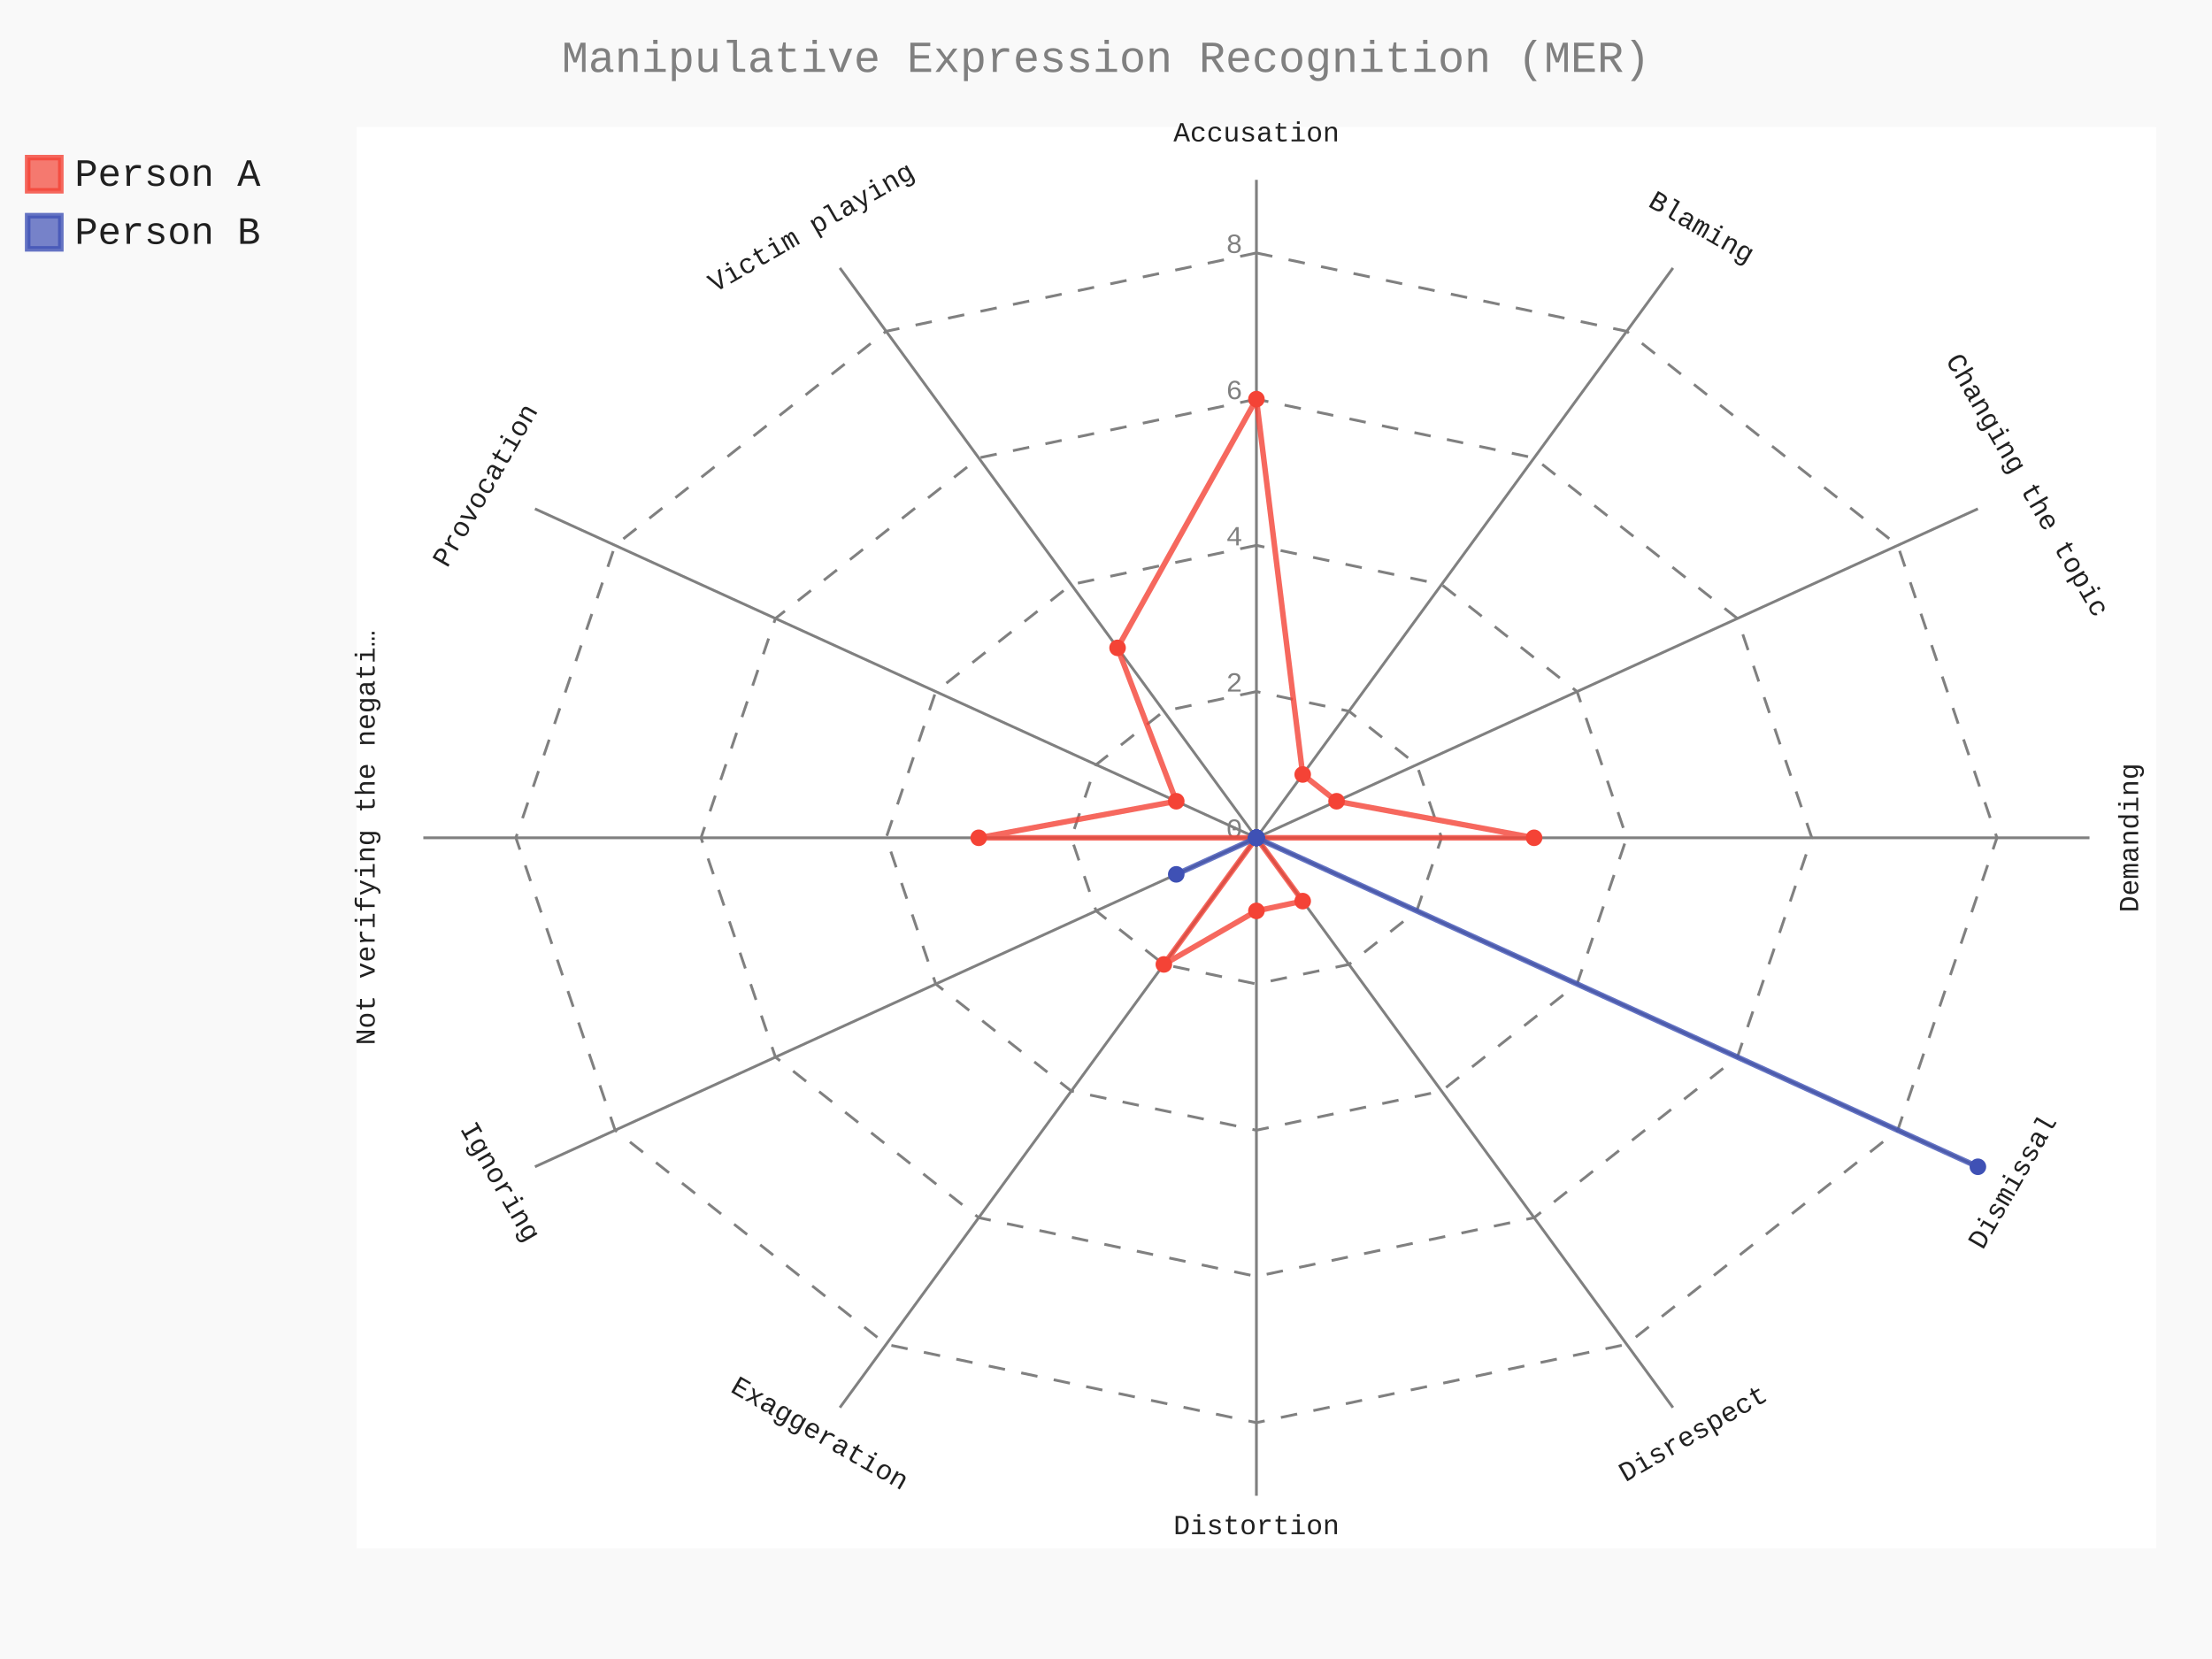
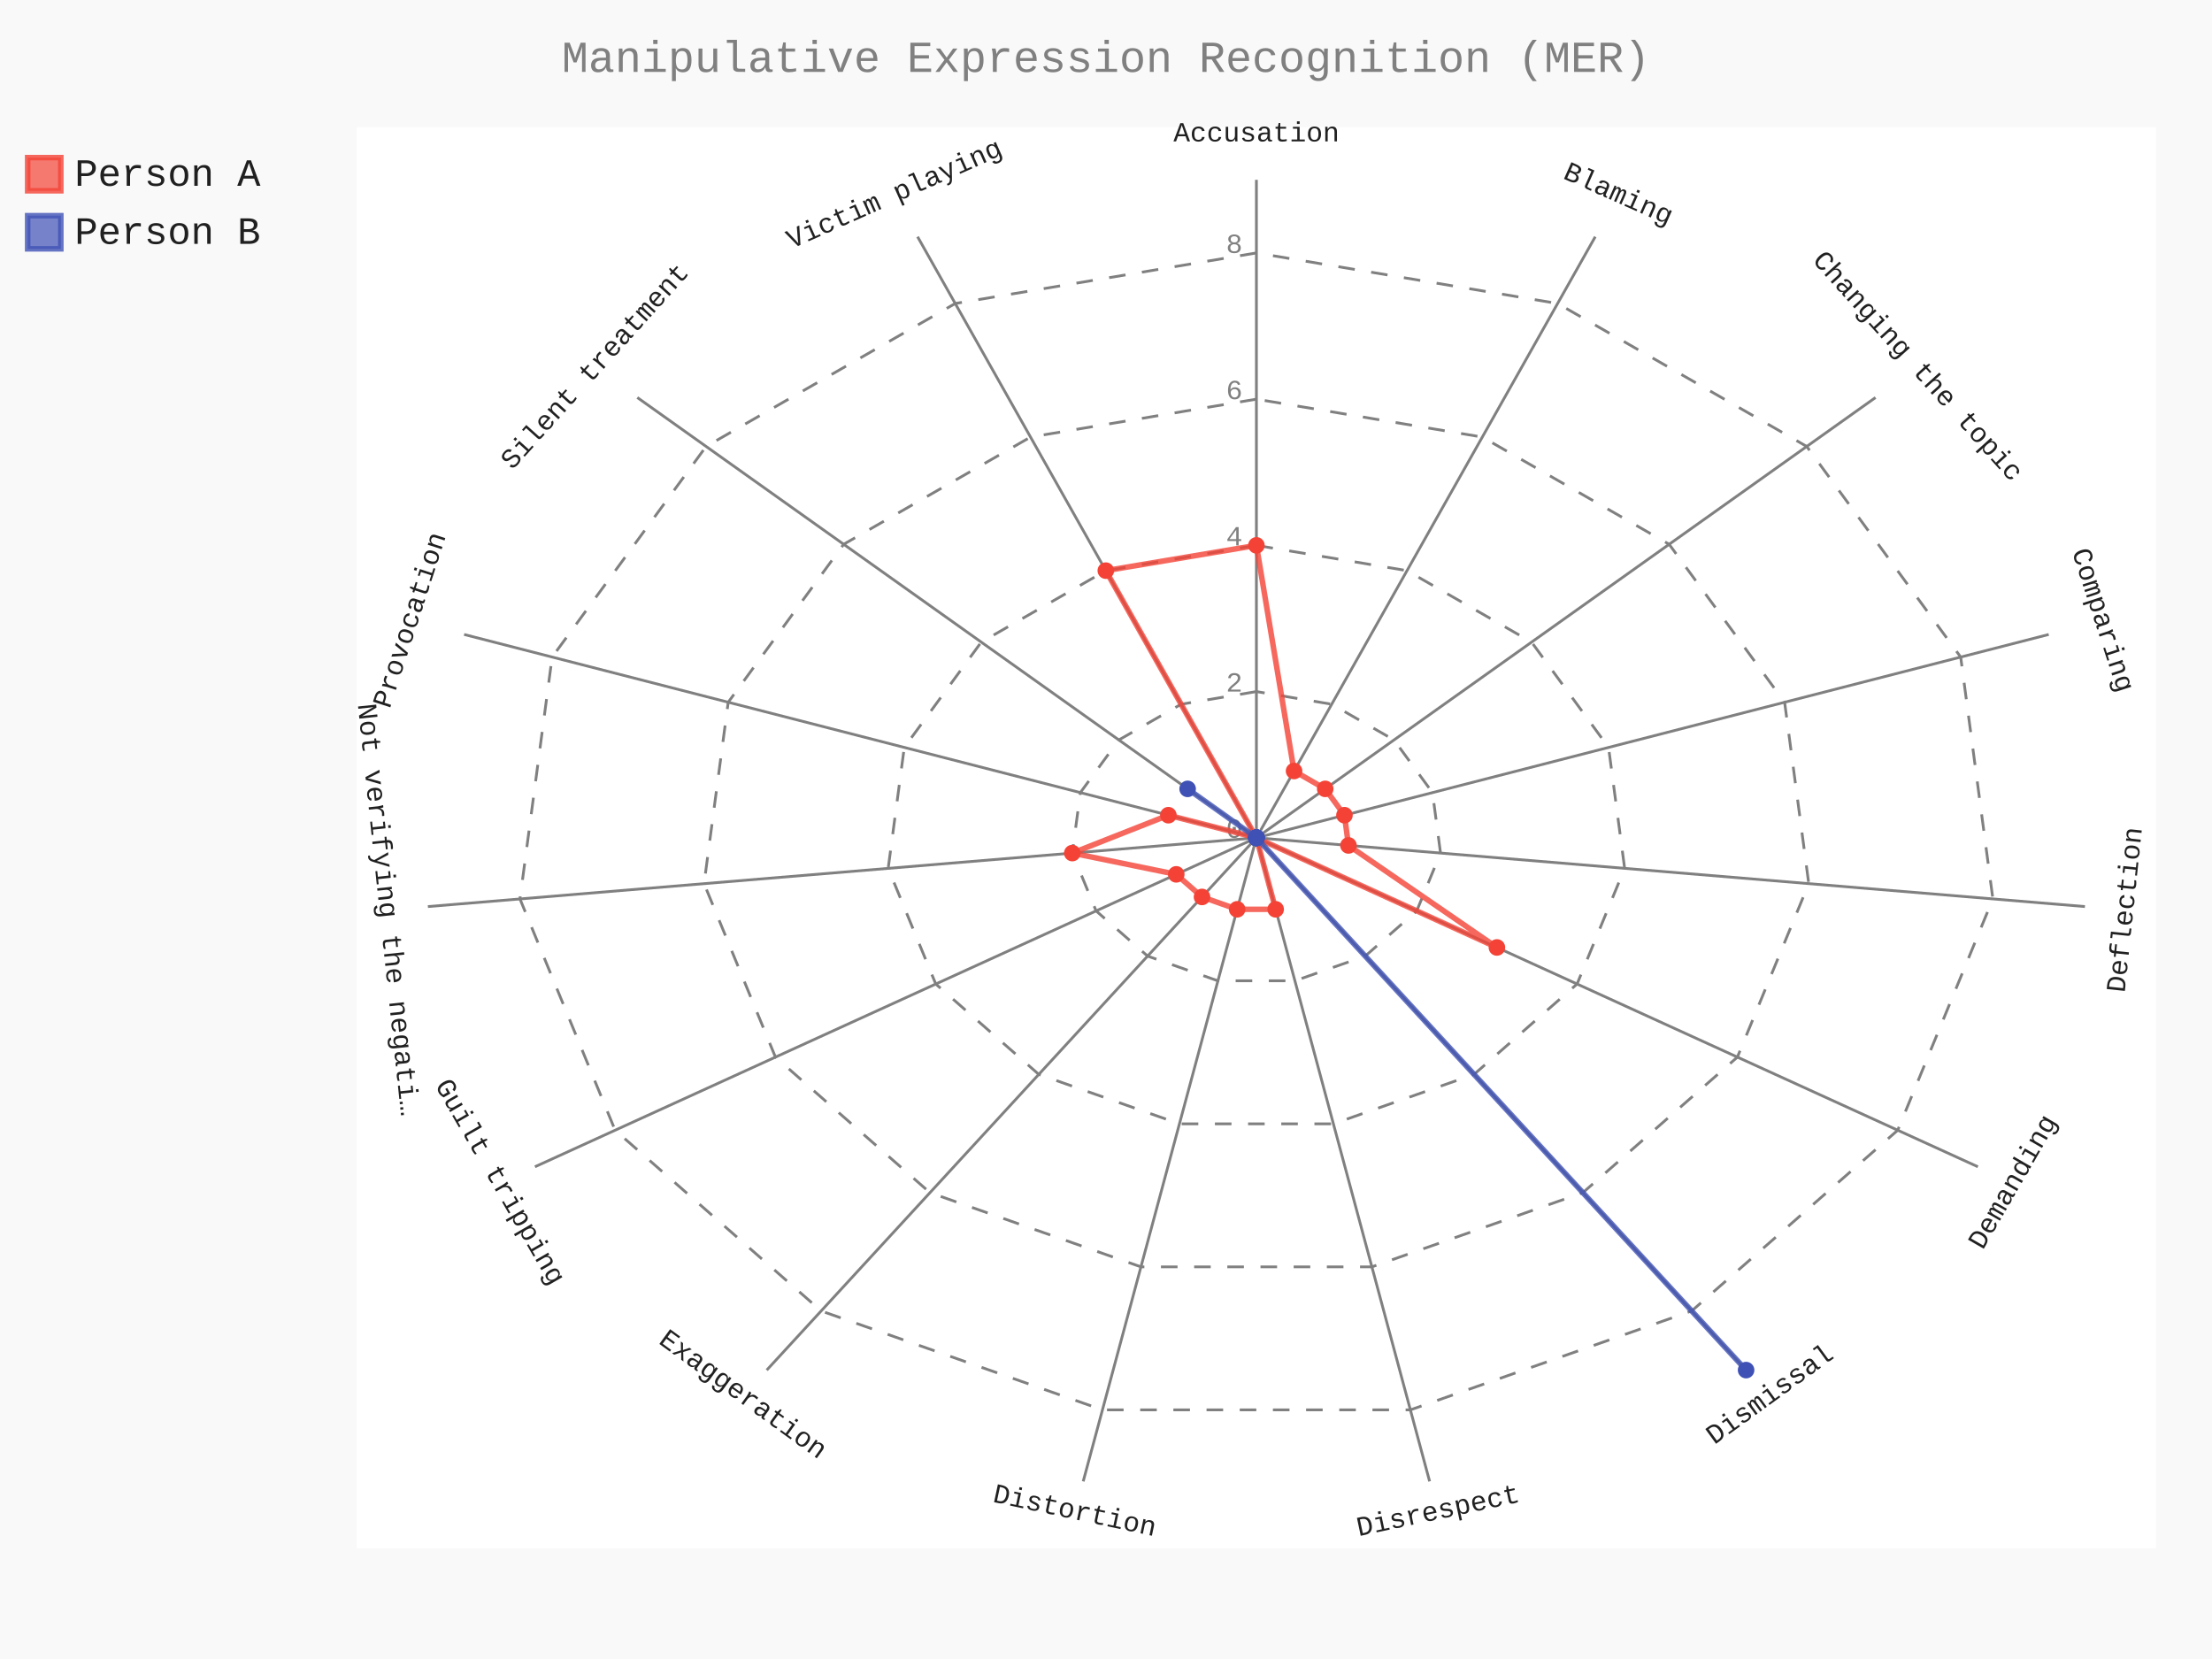
- <svg xmlns="http://www.w3.org/2000/svg" id="chart-644eeb0a-4570-4f24-be0c-59c6c9138eae" class="pygal-chart" viewBox="0 0 800 600">
+ <svg xmlns="http://www.w3.org/2000/svg" id="chart-403f90ce-8514-4f79-a937-b7ba76479456" class="pygal-chart" viewBox="0 0 800 600">
  <defs>
-     <style type="text/css">#chart-644eeb0a-4570-4f24-be0c-59c6c9138eae{-webkit-user-select:none;-webkit-font-smoothing:antialiased;font-family:Consolas,"Liberation Mono",Menlo,Courier,monospace}#chart-644eeb0a-4570-4f24-be0c-59c6c9138eae .title{font-family:Consolas,"Liberation Mono",Menlo,Courier,monospace;font-size:16px}#chart-644eeb0a-4570-4f24-be0c-59c6c9138eae .legends .legend text{font-family:Consolas,"Liberation Mono",Menlo,Courier,monospace;font-size:14px}#chart-644eeb0a-4570-4f24-be0c-59c6c9138eae .axis text{font-family:Consolas,"Liberation Mono",Menlo,Courier,monospace;font-size:10px}#chart-644eeb0a-4570-4f24-be0c-59c6c9138eae .axis text.major{font-family:Consolas,"Liberation Mono",Menlo,Courier,monospace;font-size:10px}#chart-644eeb0a-4570-4f24-be0c-59c6c9138eae .text-overlay text.value{font-family:Consolas,"Liberation Mono",Menlo,Courier,monospace;font-size:16px}#chart-644eeb0a-4570-4f24-be0c-59c6c9138eae .text-overlay text.label{font-family:Consolas,"Liberation Mono",Menlo,Courier,monospace;font-size:10px}#chart-644eeb0a-4570-4f24-be0c-59c6c9138eae .tooltip{font-family:Consolas,"Liberation Mono",Menlo,Courier,monospace;font-size:14px}#chart-644eeb0a-4570-4f24-be0c-59c6c9138eae text.no_data{font-family:Consolas,"Liberation Mono",Menlo,Courier,monospace;font-size:64px}
- #chart-644eeb0a-4570-4f24-be0c-59c6c9138eae{background-color:rgba(249,249,249,1)}#chart-644eeb0a-4570-4f24-be0c-59c6c9138eae path,#chart-644eeb0a-4570-4f24-be0c-59c6c9138eae line,#chart-644eeb0a-4570-4f24-be0c-59c6c9138eae rect,#chart-644eeb0a-4570-4f24-be0c-59c6c9138eae circle{-webkit-transition:150ms;-moz-transition:150ms;transition:150ms}#chart-644eeb0a-4570-4f24-be0c-59c6c9138eae .graph &gt; .background{fill:rgba(249,249,249,1)}#chart-644eeb0a-4570-4f24-be0c-59c6c9138eae .plot &gt; .background{fill:rgba(255,255,255,1)}#chart-644eeb0a-4570-4f24-be0c-59c6c9138eae .graph{fill:rgba(0,0,0,.87)}#chart-644eeb0a-4570-4f24-be0c-59c6c9138eae text.no_data{fill:rgba(128,128,128,1)}#chart-644eeb0a-4570-4f24-be0c-59c6c9138eae .title{fill:rgba(128,128,128,1)}#chart-644eeb0a-4570-4f24-be0c-59c6c9138eae .legends .legend text{fill:rgba(0,0,0,.87)}#chart-644eeb0a-4570-4f24-be0c-59c6c9138eae .legends .legend:hover text{fill:rgba(128,128,128,1)}#chart-644eeb0a-4570-4f24-be0c-59c6c9138eae .axis .line{stroke:rgba(128,128,128,1)}#chart-644eeb0a-4570-4f24-be0c-59c6c9138eae .axis .guide.line{stroke:rgba(0,0,0,.54)}#chart-644eeb0a-4570-4f24-be0c-59c6c9138eae .axis .major.line{stroke:rgba(0,0,0,.87)}#chart-644eeb0a-4570-4f24-be0c-59c6c9138eae .axis text.major{fill:rgba(128,128,128,1)}#chart-644eeb0a-4570-4f24-be0c-59c6c9138eae .axis.y .guides:hover .guide.line,#chart-644eeb0a-4570-4f24-be0c-59c6c9138eae .line-graph .axis.x .guides:hover .guide.line,#chart-644eeb0a-4570-4f24-be0c-59c6c9138eae .stackedline-graph .axis.x .guides:hover .guide.line,#chart-644eeb0a-4570-4f24-be0c-59c6c9138eae .xy-graph .axis.x .guides:hover .guide.line{stroke:rgba(128,128,128,1)}#chart-644eeb0a-4570-4f24-be0c-59c6c9138eae .axis .guides:hover text{fill:rgba(128,128,128,1)}#chart-644eeb0a-4570-4f24-be0c-59c6c9138eae .reactive{fill-opacity:.7;stroke-opacity:.8;stroke-width:2}#chart-644eeb0a-4570-4f24-be0c-59c6c9138eae .ci{stroke:rgba(0,0,0,.87)}#chart-644eeb0a-4570-4f24-be0c-59c6c9138eae .reactive.active,#chart-644eeb0a-4570-4f24-be0c-59c6c9138eae .active .reactive{fill-opacity:.8;stroke-opacity:.9;stroke-width:4}#chart-644eeb0a-4570-4f24-be0c-59c6c9138eae .ci .reactive.active{stroke-width:1.5}#chart-644eeb0a-4570-4f24-be0c-59c6c9138eae .series text{fill:rgba(128,128,128,1)}#chart-644eeb0a-4570-4f24-be0c-59c6c9138eae .tooltip rect{fill:rgba(255,255,255,1);stroke:rgba(128,128,128,1);-webkit-transition:opacity 150ms;-moz-transition:opacity 150ms;transition:opacity 150ms}#chart-644eeb0a-4570-4f24-be0c-59c6c9138eae .tooltip .label{fill:rgba(0,0,0,.87)}#chart-644eeb0a-4570-4f24-be0c-59c6c9138eae .tooltip .label{fill:rgba(0,0,0,.87)}#chart-644eeb0a-4570-4f24-be0c-59c6c9138eae .tooltip .legend{font-size:.8em;fill:rgba(0,0,0,.54)}#chart-644eeb0a-4570-4f24-be0c-59c6c9138eae .tooltip .x_label{font-size:.6em;fill:rgba(128,128,128,1)}#chart-644eeb0a-4570-4f24-be0c-59c6c9138eae .tooltip .xlink{font-size:.5em;text-decoration:underline}#chart-644eeb0a-4570-4f24-be0c-59c6c9138eae .tooltip .value{font-size:1.5em}#chart-644eeb0a-4570-4f24-be0c-59c6c9138eae .bound{font-size:.5em}#chart-644eeb0a-4570-4f24-be0c-59c6c9138eae .max-value{font-size:.75em;fill:rgba(0,0,0,.54)}#chart-644eeb0a-4570-4f24-be0c-59c6c9138eae .map-element{fill:rgba(255,255,255,1);stroke:rgba(0,0,0,.54) !important}#chart-644eeb0a-4570-4f24-be0c-59c6c9138eae .map-element .reactive{fill-opacity:inherit;stroke-opacity:inherit}#chart-644eeb0a-4570-4f24-be0c-59c6c9138eae .color-0,#chart-644eeb0a-4570-4f24-be0c-59c6c9138eae .color-0 a:visited{stroke:#F44336;fill:#F44336}#chart-644eeb0a-4570-4f24-be0c-59c6c9138eae .color-1,#chart-644eeb0a-4570-4f24-be0c-59c6c9138eae .color-1 a:visited{stroke:#3F51B5;fill:#3F51B5}#chart-644eeb0a-4570-4f24-be0c-59c6c9138eae .text-overlay .color-0 text{fill:black}#chart-644eeb0a-4570-4f24-be0c-59c6c9138eae .text-overlay .color-1 text{fill:black}
- #chart-644eeb0a-4570-4f24-be0c-59c6c9138eae text.no_data{text-anchor:middle}#chart-644eeb0a-4570-4f24-be0c-59c6c9138eae .guide.line{fill:none}#chart-644eeb0a-4570-4f24-be0c-59c6c9138eae .centered{text-anchor:middle}#chart-644eeb0a-4570-4f24-be0c-59c6c9138eae .title{text-anchor:middle}#chart-644eeb0a-4570-4f24-be0c-59c6c9138eae .legends .legend text{fill-opacity:1}#chart-644eeb0a-4570-4f24-be0c-59c6c9138eae .axis.x text{text-anchor:middle}#chart-644eeb0a-4570-4f24-be0c-59c6c9138eae .axis.x:not(.web) text[transform]{text-anchor:start}#chart-644eeb0a-4570-4f24-be0c-59c6c9138eae .axis.x:not(.web) text[transform].backwards{text-anchor:end}#chart-644eeb0a-4570-4f24-be0c-59c6c9138eae .axis.y text{text-anchor:end}#chart-644eeb0a-4570-4f24-be0c-59c6c9138eae .axis.y text[transform].backwards{text-anchor:start}#chart-644eeb0a-4570-4f24-be0c-59c6c9138eae .axis.y2 text{text-anchor:start}#chart-644eeb0a-4570-4f24-be0c-59c6c9138eae .axis.y2 text[transform].backwards{text-anchor:end}#chart-644eeb0a-4570-4f24-be0c-59c6c9138eae .axis .guide.line{stroke-dasharray:4,4;stroke:#404040}#chart-644eeb0a-4570-4f24-be0c-59c6c9138eae .axis .major.guide.line{stroke-dasharray:6,6;stroke:#808080}#chart-644eeb0a-4570-4f24-be0c-59c6c9138eae .horizontal .axis.y .guide.line,#chart-644eeb0a-4570-4f24-be0c-59c6c9138eae .horizontal .axis.y2 .guide.line,#chart-644eeb0a-4570-4f24-be0c-59c6c9138eae .vertical .axis.x .guide.line{opacity:0}#chart-644eeb0a-4570-4f24-be0c-59c6c9138eae .horizontal .axis.always_show .guide.line,#chart-644eeb0a-4570-4f24-be0c-59c6c9138eae .vertical .axis.always_show .guide.line{opacity:1 !important}#chart-644eeb0a-4570-4f24-be0c-59c6c9138eae .axis.y .guides:hover .guide.line,#chart-644eeb0a-4570-4f24-be0c-59c6c9138eae .axis.y2 .guides:hover .guide.line,#chart-644eeb0a-4570-4f24-be0c-59c6c9138eae .axis.x .guides:hover .guide.line{opacity:1}#chart-644eeb0a-4570-4f24-be0c-59c6c9138eae .axis .guides:hover text{opacity:1}#chart-644eeb0a-4570-4f24-be0c-59c6c9138eae .nofill{fill:none}#chart-644eeb0a-4570-4f24-be0c-59c6c9138eae .subtle-fill{fill-opacity:.2}#chart-644eeb0a-4570-4f24-be0c-59c6c9138eae .dot{stroke-width:1px;fill-opacity:1;stroke-opacity:1}#chart-644eeb0a-4570-4f24-be0c-59c6c9138eae .dot.active{stroke-width:5px}#chart-644eeb0a-4570-4f24-be0c-59c6c9138eae .dot.negative{fill:transparent}#chart-644eeb0a-4570-4f24-be0c-59c6c9138eae text,#chart-644eeb0a-4570-4f24-be0c-59c6c9138eae tspan{stroke:none !important}#chart-644eeb0a-4570-4f24-be0c-59c6c9138eae .series text.active{opacity:1}#chart-644eeb0a-4570-4f24-be0c-59c6c9138eae .tooltip rect{fill-opacity:.95;stroke-width:.5}#chart-644eeb0a-4570-4f24-be0c-59c6c9138eae .tooltip text{fill-opacity:1}#chart-644eeb0a-4570-4f24-be0c-59c6c9138eae .showable{visibility:hidden}#chart-644eeb0a-4570-4f24-be0c-59c6c9138eae .showable.shown{visibility:visible}#chart-644eeb0a-4570-4f24-be0c-59c6c9138eae .gauge-background{fill:rgba(229,229,229,1);stroke:none}#chart-644eeb0a-4570-4f24-be0c-59c6c9138eae .bg-lines{stroke:rgba(249,249,249,1);stroke-width:2px}</style>
+     <style type="text/css">#chart-403f90ce-8514-4f79-a937-b7ba76479456{-webkit-user-select:none;-webkit-font-smoothing:antialiased;font-family:Consolas,"Liberation Mono",Menlo,Courier,monospace}#chart-403f90ce-8514-4f79-a937-b7ba76479456 .title{font-family:Consolas,"Liberation Mono",Menlo,Courier,monospace;font-size:16px}#chart-403f90ce-8514-4f79-a937-b7ba76479456 .legends .legend text{font-family:Consolas,"Liberation Mono",Menlo,Courier,monospace;font-size:14px}#chart-403f90ce-8514-4f79-a937-b7ba76479456 .axis text{font-family:Consolas,"Liberation Mono",Menlo,Courier,monospace;font-size:10px}#chart-403f90ce-8514-4f79-a937-b7ba76479456 .axis text.major{font-family:Consolas,"Liberation Mono",Menlo,Courier,monospace;font-size:10px}#chart-403f90ce-8514-4f79-a937-b7ba76479456 .text-overlay text.value{font-family:Consolas,"Liberation Mono",Menlo,Courier,monospace;font-size:16px}#chart-403f90ce-8514-4f79-a937-b7ba76479456 .text-overlay text.label{font-family:Consolas,"Liberation Mono",Menlo,Courier,monospace;font-size:10px}#chart-403f90ce-8514-4f79-a937-b7ba76479456 .tooltip{font-family:Consolas,"Liberation Mono",Menlo,Courier,monospace;font-size:14px}#chart-403f90ce-8514-4f79-a937-b7ba76479456 text.no_data{font-family:Consolas,"Liberation Mono",Menlo,Courier,monospace;font-size:64px}
+ #chart-403f90ce-8514-4f79-a937-b7ba76479456{background-color:rgba(249,249,249,1)}#chart-403f90ce-8514-4f79-a937-b7ba76479456 path,#chart-403f90ce-8514-4f79-a937-b7ba76479456 line,#chart-403f90ce-8514-4f79-a937-b7ba76479456 rect,#chart-403f90ce-8514-4f79-a937-b7ba76479456 circle{-webkit-transition:150ms;-moz-transition:150ms;transition:150ms}#chart-403f90ce-8514-4f79-a937-b7ba76479456 .graph &gt; .background{fill:rgba(249,249,249,1)}#chart-403f90ce-8514-4f79-a937-b7ba76479456 .plot &gt; .background{fill:rgba(255,255,255,1)}#chart-403f90ce-8514-4f79-a937-b7ba76479456 .graph{fill:rgba(0,0,0,.87)}#chart-403f90ce-8514-4f79-a937-b7ba76479456 text.no_data{fill:rgba(128,128,128,1)}#chart-403f90ce-8514-4f79-a937-b7ba76479456 .title{fill:rgba(128,128,128,1)}#chart-403f90ce-8514-4f79-a937-b7ba76479456 .legends .legend text{fill:rgba(0,0,0,.87)}#chart-403f90ce-8514-4f79-a937-b7ba76479456 .legends .legend:hover text{fill:rgba(128,128,128,1)}#chart-403f90ce-8514-4f79-a937-b7ba76479456 .axis .line{stroke:rgba(128,128,128,1)}#chart-403f90ce-8514-4f79-a937-b7ba76479456 .axis .guide.line{stroke:rgba(0,0,0,.54)}#chart-403f90ce-8514-4f79-a937-b7ba76479456 .axis .major.line{stroke:rgba(0,0,0,.87)}#chart-403f90ce-8514-4f79-a937-b7ba76479456 .axis text.major{fill:rgba(128,128,128,1)}#chart-403f90ce-8514-4f79-a937-b7ba76479456 .axis.y .guides:hover .guide.line,#chart-403f90ce-8514-4f79-a937-b7ba76479456 .line-graph .axis.x .guides:hover .guide.line,#chart-403f90ce-8514-4f79-a937-b7ba76479456 .stackedline-graph .axis.x .guides:hover .guide.line,#chart-403f90ce-8514-4f79-a937-b7ba76479456 .xy-graph .axis.x .guides:hover .guide.line{stroke:rgba(128,128,128,1)}#chart-403f90ce-8514-4f79-a937-b7ba76479456 .axis .guides:hover text{fill:rgba(128,128,128,1)}#chart-403f90ce-8514-4f79-a937-b7ba76479456 .reactive{fill-opacity:.7;stroke-opacity:.8;stroke-width:2}#chart-403f90ce-8514-4f79-a937-b7ba76479456 .ci{stroke:rgba(0,0,0,.87)}#chart-403f90ce-8514-4f79-a937-b7ba76479456 .reactive.active,#chart-403f90ce-8514-4f79-a937-b7ba76479456 .active .reactive{fill-opacity:.8;stroke-opacity:.9;stroke-width:4}#chart-403f90ce-8514-4f79-a937-b7ba76479456 .ci .reactive.active{stroke-width:1.5}#chart-403f90ce-8514-4f79-a937-b7ba76479456 .series text{fill:rgba(128,128,128,1)}#chart-403f90ce-8514-4f79-a937-b7ba76479456 .tooltip rect{fill:rgba(255,255,255,1);stroke:rgba(128,128,128,1);-webkit-transition:opacity 150ms;-moz-transition:opacity 150ms;transition:opacity 150ms}#chart-403f90ce-8514-4f79-a937-b7ba76479456 .tooltip .label{fill:rgba(0,0,0,.87)}#chart-403f90ce-8514-4f79-a937-b7ba76479456 .tooltip .label{fill:rgba(0,0,0,.87)}#chart-403f90ce-8514-4f79-a937-b7ba76479456 .tooltip .legend{font-size:.8em;fill:rgba(0,0,0,.54)}#chart-403f90ce-8514-4f79-a937-b7ba76479456 .tooltip .x_label{font-size:.6em;fill:rgba(128,128,128,1)}#chart-403f90ce-8514-4f79-a937-b7ba76479456 .tooltip .xlink{font-size:.5em;text-decoration:underline}#chart-403f90ce-8514-4f79-a937-b7ba76479456 .tooltip .value{font-size:1.5em}#chart-403f90ce-8514-4f79-a937-b7ba76479456 .bound{font-size:.5em}#chart-403f90ce-8514-4f79-a937-b7ba76479456 .max-value{font-size:.75em;fill:rgba(0,0,0,.54)}#chart-403f90ce-8514-4f79-a937-b7ba76479456 .map-element{fill:rgba(255,255,255,1);stroke:rgba(0,0,0,.54) !important}#chart-403f90ce-8514-4f79-a937-b7ba76479456 .map-element .reactive{fill-opacity:inherit;stroke-opacity:inherit}#chart-403f90ce-8514-4f79-a937-b7ba76479456 .color-0,#chart-403f90ce-8514-4f79-a937-b7ba76479456 .color-0 a:visited{stroke:#F44336;fill:#F44336}#chart-403f90ce-8514-4f79-a937-b7ba76479456 .color-1,#chart-403f90ce-8514-4f79-a937-b7ba76479456 .color-1 a:visited{stroke:#3F51B5;fill:#3F51B5}#chart-403f90ce-8514-4f79-a937-b7ba76479456 .text-overlay .color-0 text{fill:black}#chart-403f90ce-8514-4f79-a937-b7ba76479456 .text-overlay .color-1 text{fill:black}
+ #chart-403f90ce-8514-4f79-a937-b7ba76479456 text.no_data{text-anchor:middle}#chart-403f90ce-8514-4f79-a937-b7ba76479456 .guide.line{fill:none}#chart-403f90ce-8514-4f79-a937-b7ba76479456 .centered{text-anchor:middle}#chart-403f90ce-8514-4f79-a937-b7ba76479456 .title{text-anchor:middle}#chart-403f90ce-8514-4f79-a937-b7ba76479456 .legends .legend text{fill-opacity:1}#chart-403f90ce-8514-4f79-a937-b7ba76479456 .axis.x text{text-anchor:middle}#chart-403f90ce-8514-4f79-a937-b7ba76479456 .axis.x:not(.web) text[transform]{text-anchor:start}#chart-403f90ce-8514-4f79-a937-b7ba76479456 .axis.x:not(.web) text[transform].backwards{text-anchor:end}#chart-403f90ce-8514-4f79-a937-b7ba76479456 .axis.y text{text-anchor:end}#chart-403f90ce-8514-4f79-a937-b7ba76479456 .axis.y text[transform].backwards{text-anchor:start}#chart-403f90ce-8514-4f79-a937-b7ba76479456 .axis.y2 text{text-anchor:start}#chart-403f90ce-8514-4f79-a937-b7ba76479456 .axis.y2 text[transform].backwards{text-anchor:end}#chart-403f90ce-8514-4f79-a937-b7ba76479456 .axis .guide.line{stroke-dasharray:4,4;stroke:#404040}#chart-403f90ce-8514-4f79-a937-b7ba76479456 .axis .major.guide.line{stroke-dasharray:6,6;stroke:#808080}#chart-403f90ce-8514-4f79-a937-b7ba76479456 .horizontal .axis.y .guide.line,#chart-403f90ce-8514-4f79-a937-b7ba76479456 .horizontal .axis.y2 .guide.line,#chart-403f90ce-8514-4f79-a937-b7ba76479456 .vertical .axis.x .guide.line{opacity:0}#chart-403f90ce-8514-4f79-a937-b7ba76479456 .horizontal .axis.always_show .guide.line,#chart-403f90ce-8514-4f79-a937-b7ba76479456 .vertical .axis.always_show .guide.line{opacity:1 !important}#chart-403f90ce-8514-4f79-a937-b7ba76479456 .axis.y .guides:hover .guide.line,#chart-403f90ce-8514-4f79-a937-b7ba76479456 .axis.y2 .guides:hover .guide.line,#chart-403f90ce-8514-4f79-a937-b7ba76479456 .axis.x .guides:hover .guide.line{opacity:1}#chart-403f90ce-8514-4f79-a937-b7ba76479456 .axis .guides:hover text{opacity:1}#chart-403f90ce-8514-4f79-a937-b7ba76479456 .nofill{fill:none}#chart-403f90ce-8514-4f79-a937-b7ba76479456 .subtle-fill{fill-opacity:.2}#chart-403f90ce-8514-4f79-a937-b7ba76479456 .dot{stroke-width:1px;fill-opacity:1;stroke-opacity:1}#chart-403f90ce-8514-4f79-a937-b7ba76479456 .dot.active{stroke-width:5px}#chart-403f90ce-8514-4f79-a937-b7ba76479456 .dot.negative{fill:transparent}#chart-403f90ce-8514-4f79-a937-b7ba76479456 text,#chart-403f90ce-8514-4f79-a937-b7ba76479456 tspan{stroke:none !important}#chart-403f90ce-8514-4f79-a937-b7ba76479456 .series text.active{opacity:1}#chart-403f90ce-8514-4f79-a937-b7ba76479456 .tooltip rect{fill-opacity:.95;stroke-width:.5}#chart-403f90ce-8514-4f79-a937-b7ba76479456 .tooltip text{fill-opacity:1}#chart-403f90ce-8514-4f79-a937-b7ba76479456 .showable{visibility:hidden}#chart-403f90ce-8514-4f79-a937-b7ba76479456 .showable.shown{visibility:visible}#chart-403f90ce-8514-4f79-a937-b7ba76479456 .gauge-background{fill:rgba(229,229,229,1);stroke:none}#chart-403f90ce-8514-4f79-a937-b7ba76479456 .bg-lines{stroke:rgba(249,249,249,1);stroke-width:2px}</style>
  </defs>
  <g class="graph radar-graph vertical">
    <rect x="0" y="0" width="800" height="600" class="background" />
    <g transform="translate(129, 46)" class="plot">
      <rect x="0" y="0" width="650.8" height="514" class="background" />
      <g class="axis y web">
        <g class="guides">
-           <path d="M325.4 45.477 L191.491 73.816 93.462 151.239 57.581 257 93.462 362.761 191.491 440.184 325.4 468.523 459.309 440.184 557.338 362.761 593.219 257 557.338 151.239 459.309 73.816 325.4 45.477 Z" class="major guide line" />
+           <path d="M325.4 45.477 L216.468 63.764 126.372 115.464 70.689 191.636 59.048 279.11 93.462 362.761 167.98 428.125 269.717 463.9 381.083 463.9 482.82 428.125 557.338 362.761 591.752 279.11 580.111 191.636 524.428 115.464 434.332 63.764 325.4 45.477 Z" class="major guide line" />
          <text x="320.4" y="45.477" class="major">8</text>
        </g>
        <g class="guides">
-           <path d="M325.4 98.358 L224.968 119.612 151.447 177.679 124.536 257 151.447 336.321 224.968 394.388 325.4 415.642 425.832 394.388 499.353 336.321 526.264 257 499.353 177.679 425.832 119.612 325.4 98.358 Z" class="major guide line" />
+           <path d="M325.4 98.358 L243.701 112.073 176.129 150.848 134.367 207.977 125.636 273.583 151.447 336.321 207.335 385.344 283.638 412.175 367.162 412.175 443.465 385.344 499.353 336.321 525.164 273.583 516.433 207.977 474.671 150.848 407.099 112.073 325.4 98.358 Z" class="major guide line" />
          <text x="320.4" y="98.358" class="major">6</text>
        </g>
        <g class="guides">
-           <path d="M325.4 151.239 L258.445 165.408 209.431 204.119 191.491 257 209.431 309.881 258.445 348.592 325.4 362.761 392.355 348.592 441.369 309.881 459.309 257 441.369 204.119 392.355 165.408 325.4 151.239 Z" class="major guide line" />
+           <path d="M325.4 151.239 L270.934 160.382 225.886 186.232 198.045 224.318 192.224 268.055 209.431 309.881 246.69 342.563 297.559 360.45 353.241 360.45 404.11 342.563 441.369 309.881 458.576 268.055 452.755 224.318 424.914 186.232 379.866 160.382 325.4 151.239 Z" class="major guide line" />
          <text x="320.4" y="151.239" class="major">4</text>
        </g>
        <g class="guides">
-           <path d="M325.4 204.119 L291.923 211.204 267.416 230.56 258.445 257 267.416 283.44 291.923 302.796 325.4 309.881 358.877 302.796 383.384 283.44 392.355 257 383.384 230.56 358.877 211.204 325.4 204.119 Z" class="major guide line" />
+           <path d="M325.4 204.119 L298.167 208.691 275.643 221.616 261.722 240.659 258.812 262.528 267.416 283.44 286.045 299.781 311.479 308.725 339.321 308.725 364.755 299.781 383.384 283.44 391.988 262.528 389.078 240.659 375.157 221.616 352.633 208.691 325.4 204.119 Z" class="major guide line" />
          <text x="320.4" y="204.119" class="major">2</text>
        </g>
        <g class="guides">
-           <path d="M325.4 257 L325.4 257 325.4 257 325.4 257 325.4 257 325.4 257 325.4 257 325.4 257 325.4 257 325.4 257 325.4 257 325.4 257 325.4 257 Z" class="major guide line" />
+           <path d="M325.4 257 L325.4 257 325.4 257 325.4 257 325.4 257 325.4 257 325.4 257 325.4 257 325.4 257 325.4 257 325.4 257 325.4 257 325.4 257 325.4 257 325.4 257 325.4 257 Z" class="major guide line" />
          <text x="320.4" y="257.0" class="major">0</text>
        </g>
      </g>
      <g class="axis x web">
        <g class="guides">
          <path d="M325.4 257 L325.4 19.037" class="line" />
          <text x="325.4" y="5.14" class="" transform="rotate(0 325.4 5.14)">Accusation</text>
        </g>
        <g class="guides">
-           <path d="M325.4 257 L174.752 50.918" class="line" />
-           <text x="165.954" y="38.883" class="" transform="rotate(-30 165.954 38.88284)">Victim playing</text>
-         </g>
-         <g class="guides">
-           <path d="M325.4 257 L64.47 138.019" class="line" />
-           <text x="49.231" y="131.07" class="" transform="rotate(-60 49.23143 131.07)">Provocation</text>
-         </g>
-         <g class="guides">
-           <path d="M325.4 257 L24.104 257" class="line" />
-           <text x="6.508" y="257.0" class="" transform="rotate(-90 6.508 257)">Not verifying the negati…</text>
+           <path d="M325.4 257 L202.852 39.61" class="line" />
+           <text x="195.695" y="26.914" class="" transform="rotate(-24 195.6949 26.91444)">Victim playing</text>
+         </g>
+         <g class="guides">
+           <path d="M325.4 257 L101.493 97.772" class="line" />
+           <text x="88.417" y="88.473" class="" transform="rotate(-48 88.41706 88.47276)">Silent treatment</text>
+         </g>
+         <g class="guides">
+           <path d="M325.4 257 L38.85 183.465" class="line" />
+           <text x="22.116" y="179.171" class="" transform="rotate(-72 22.11568 179.171)">Provocation</text>
+         </g>
+         <g class="guides">
+           <path d="M325.4 257 L25.754 281.874" class="line" />
+           <text x="8.255" y="283.327" class="" transform="rotate(-276 8.254924 283.3265)">Not verifying the negati…</text>
        </g>
        <g class="guides">
          <path d="M325.4 257 L64.47 375.981" class="line" />
-           <text x="49.231" y="382.93" class="" transform="rotate(-300 49.23143 382.93)">Ignoring</text>
-         </g>
-         <g class="guides">
-           <path d="M325.4 257 L174.752 463.082" class="line" />
-           <text x="165.954" y="475.117" class="" transform="rotate(-330 165.954 475.1172)">Exaggeration</text>
-         </g>
-         <g class="guides">
-           <path d="M325.4 257 L325.4 494.963" class="line" />
-           <text x="325.4" y="508.86" class="" transform="rotate(-360 325.4 508.86)">Distortion</text>
-         </g>
-         <g class="guides">
-           <path d="M325.4 257 L476.048 463.082" class="line" />
-           <text x="484.846" y="475.117" class="" transform="rotate(-390 484.846 475.1172)">Disrespect</text>
+           <text x="49.231" y="382.93" class="" transform="rotate(-300 49.23143 382.93)">Guilt tripping</text>
+         </g>
+         <g class="guides">
+           <path d="M325.4 257 L148.302 449.516" class="line" />
+           <text x="137.96" y="460.759" class="" transform="rotate(-324 137.96 460.759)">Exaggeration</text>
+         </g>
+         <g class="guides">
+           <path d="M325.4 257 L262.757 489.763" class="line" />
+           <text x="259.099" y="503.356" class="" transform="rotate(-348 259.0986 503.3563)">Distortion</text>
+         </g>
+         <g class="guides">
+           <path d="M325.4 257 L388.043 489.763" class="line" />
+           <text x="391.701" y="503.356" class="" transform="rotate(-372 391.7014 503.3563)">Disrespect</text>
+         </g>
+         <g class="guides">
+           <path d="M325.4 257 L502.498 449.516" class="line" />
+           <text x="512.84" y="460.759" class="" transform="rotate(-396 512.84 460.759)">Dismissal</text>
        </g>
        <g class="guides">
          <path d="M325.4 257 L586.33 375.981" class="line" />
-           <text x="601.569" y="382.93" class="" transform="rotate(-420 601.5686 382.93)">Dismissal</text>
-         </g>
-         <g class="guides">
-           <path d="M325.4 257 L626.696 257" class="line" />
-           <text x="644.292" y="257" class="" transform="rotate(-450 644.292 257)">Demanding</text>
-         </g>
-         <g class="guides">
-           <path d="M325.4 257 L586.33 138.019" class="line" />
-           <text x="601.569" y="131.07" class="" transform="rotate(-300 601.5686 131.07)">Changing the topic</text>
-         </g>
-         <g class="guides">
-           <path d="M325.4 257 L476.048 50.918" class="line" />
-           <text x="484.846" y="38.883" class="" transform="rotate(-330 484.846 38.88284)">Blaming</text>
+           <text x="601.569" y="382.93" class="" transform="rotate(-420 601.5686 382.93)">Demanding</text>
+         </g>
+         <g class="guides">
+           <path d="M325.4 257 L625.046 281.874" class="line" />
+           <text x="642.545" y="283.327" class="" transform="rotate(-444 642.5451 283.3265)">Deflection</text>
+         </g>
+         <g class="guides">
+           <path d="M325.4 257 L611.95 183.465" class="line" />
+           <text x="628.684" y="179.171" class="" transform="rotate(-288 628.6843 179.171)">Comparing</text>
+         </g>
+         <g class="guides">
+           <path d="M325.4 257 L549.307 97.772" class="line" />
+           <text x="562.383" y="88.473" class="" transform="rotate(-312 562.3829 88.47276)">Changing the topic</text>
+         </g>
+         <g class="guides">
+           <path d="M325.4 257 L447.948 39.61" class="line" />
+           <text x="455.105" y="26.914" class="" transform="rotate(-336 455.1051 26.91444)">Blaming</text>
        </g>
      </g>
      <g class="series serie-0 color-0">
-         <path d="M325.4 98.358 L275.184 188.306 296.408 243.78 224.968 257 325.4 257 291.923 302.796 325.4 283.44 342.139 279.898 325.4 257 425.832 257 354.392 243.78 342.139 234.102 Z" class="line reactive nofill" />
+         <path d="M325.4 151.239 L270.934 160.382 325.4 257 293.561 248.829 258.812 262.528 296.408 270.22 305.722 278.391 318.44 282.863 332.36 282.863 325.4 257 412.377 296.66 358.694 259.764 357.239 248.829 350.279 239.308 339.016 232.846 Z" class="line reactive nofill" />
      </g>
      <g class="series serie-1 color-1">
-         <path d="M325.4 257 L325.4 257 325.4 257 325.4 257 296.408 270.22 325.4 257 325.4 257 325.4 257 586.33 375.981 325.4 257 325.4 257 325.4 257 Z" class="line reactive nofill" />
+         <path d="M325.4 257 L325.4 257 300.521 239.308 325.4 257 325.4 257 325.4 257 325.4 257 325.4 257 325.4 257 502.498 449.516 325.4 257 325.4 257 325.4 257 325.4 257 325.4 257 Z" class="line reactive nofill" />
      </g>
    </g>
    <g class="titles">
      <text x="400.0" y="26" class="title plot_title">Manipulative Expression Recognition (MER)</text>
    </g>
    <g transform="translate(129, 46)" class="plot overlay">
      <g class="series serie-0 color-0">
        <g class="dots">
-           <circle cx="325.4" cy="98.358" r="2.5" class="dot reactive tooltip-trigger" />
-         </g>
-         <g class="dots">
-           <circle cx="275.184" cy="188.306" r="2.5" class="dot reactive tooltip-trigger" />
-         </g>
-         <g class="dots">
-           <circle cx="296.408" cy="243.78" r="2.5" class="dot reactive tooltip-trigger" />
-         </g>
-         <g class="dots">
-           <circle cx="224.968" cy="257.0" r="2.5" class="dot reactive tooltip-trigger" />
-         </g>
-         <g class="dots">
-           <circle cx="325.4" cy="257.0" r="2.5" class="dot reactive tooltip-trigger" />
-         </g>
-         <g class="dots">
-           <circle cx="291.923" cy="302.796" r="2.5" class="dot reactive tooltip-trigger" />
-         </g>
-         <g class="dots">
-           <circle cx="325.4" cy="283.44" r="2.5" class="dot reactive tooltip-trigger" />
-         </g>
-         <g class="dots">
-           <circle cx="342.139" cy="279.898" r="2.5" class="dot reactive tooltip-trigger" />
-         </g>
-         <g class="dots">
-           <circle cx="325.4" cy="257.0" r="2.5" class="dot reactive tooltip-trigger" />
-         </g>
-         <g class="dots">
-           <circle cx="425.832" cy="257.0" r="2.5" class="dot reactive tooltip-trigger" />
-         </g>
-         <g class="dots">
-           <circle cx="354.392" cy="243.78" r="2.5" class="dot reactive tooltip-trigger" />
-         </g>
-         <g class="dots">
-           <circle cx="342.139" cy="234.102" r="2.5" class="dot reactive tooltip-trigger" />
+           <circle cx="325.4" cy="151.239" r="2.5" class="dot reactive tooltip-trigger" />
+         </g>
+         <g class="dots">
+           <circle cx="270.934" cy="160.382" r="2.5" class="dot reactive tooltip-trigger" />
+         </g>
+         <g class="dots">
+           <circle cx="325.4" cy="257.0" r="2.5" class="dot reactive tooltip-trigger" />
+         </g>
+         <g class="dots">
+           <circle cx="293.561" cy="248.829" r="2.5" class="dot reactive tooltip-trigger" />
+         </g>
+         <g class="dots">
+           <circle cx="258.812" cy="262.528" r="2.5" class="dot reactive tooltip-trigger" />
+         </g>
+         <g class="dots">
+           <circle cx="296.408" cy="270.22" r="2.5" class="dot reactive tooltip-trigger" />
+         </g>
+         <g class="dots">
+           <circle cx="305.722" cy="278.391" r="2.5" class="dot reactive tooltip-trigger" />
+         </g>
+         <g class="dots">
+           <circle cx="318.44" cy="282.863" r="2.5" class="dot reactive tooltip-trigger" />
+         </g>
+         <g class="dots">
+           <circle cx="332.36" cy="282.863" r="2.5" class="dot reactive tooltip-trigger" />
+         </g>
+         <g class="dots">
+           <circle cx="325.4" cy="257.0" r="2.5" class="dot reactive tooltip-trigger" />
+         </g>
+         <g class="dots">
+           <circle cx="412.377" cy="296.66" r="2.5" class="dot reactive tooltip-trigger" />
+         </g>
+         <g class="dots">
+           <circle cx="358.694" cy="259.764" r="2.5" class="dot reactive tooltip-trigger" />
+         </g>
+         <g class="dots">
+           <circle cx="357.239" cy="248.829" r="2.5" class="dot reactive tooltip-trigger" />
+         </g>
+         <g class="dots">
+           <circle cx="350.279" cy="239.308" r="2.5" class="dot reactive tooltip-trigger" />
+         </g>
+         <g class="dots">
+           <circle cx="339.016" cy="232.846" r="2.5" class="dot reactive tooltip-trigger" />
        </g>
      </g>
      <g class="series serie-1 color-1">
        <g class="dots">
          <circle cx="325.4" cy="257.0" r="2.5" class="dot reactive tooltip-trigger" />
        </g>
        <g class="dots">
          <circle cx="325.4" cy="257.0" r="2.5" class="dot reactive tooltip-trigger" />
        </g>
        <g class="dots">
-           <circle cx="325.4" cy="257.0" r="2.5" class="dot reactive tooltip-trigger" />
-         </g>
-         <g class="dots">
-           <circle cx="325.4" cy="257.0" r="2.5" class="dot reactive tooltip-trigger" />
-         </g>
-         <g class="dots">
-           <circle cx="296.408" cy="270.22" r="2.5" class="dot reactive tooltip-trigger" />
-         </g>
-         <g class="dots">
-           <circle cx="325.4" cy="257.0" r="2.5" class="dot reactive tooltip-trigger" />
-         </g>
-         <g class="dots">
-           <circle cx="325.4" cy="257.0" r="2.5" class="dot reactive tooltip-trigger" />
-         </g>
-         <g class="dots">
-           <circle cx="325.4" cy="257.0" r="2.5" class="dot reactive tooltip-trigger" />
-         </g>
-         <g class="dots">
-           <circle cx="586.33" cy="375.981" r="2.5" class="dot reactive tooltip-trigger" />
+           <circle cx="300.521" cy="239.308" r="2.5" class="dot reactive tooltip-trigger" />
+         </g>
+         <g class="dots">
+           <circle cx="325.4" cy="257.0" r="2.5" class="dot reactive tooltip-trigger" />
+         </g>
+         <g class="dots">
+           <circle cx="325.4" cy="257.0" r="2.5" class="dot reactive tooltip-trigger" />
+         </g>
+         <g class="dots">
+           <circle cx="325.4" cy="257.0" r="2.5" class="dot reactive tooltip-trigger" />
+         </g>
+         <g class="dots">
+           <circle cx="325.4" cy="257.0" r="2.5" class="dot reactive tooltip-trigger" />
+         </g>
+         <g class="dots">
+           <circle cx="325.4" cy="257.0" r="2.5" class="dot reactive tooltip-trigger" />
+         </g>
+         <g class="dots">
+           <circle cx="325.4" cy="257.0" r="2.5" class="dot reactive tooltip-trigger" />
+         </g>
+         <g class="dots">
+           <circle cx="502.498" cy="449.516" r="2.5" class="dot reactive tooltip-trigger" />
+         </g>
+         <g class="dots">
+           <circle cx="325.4" cy="257.0" r="2.5" class="dot reactive tooltip-trigger" />
+         </g>
+         <g class="dots">
+           <circle cx="325.4" cy="257.0" r="2.5" class="dot reactive tooltip-trigger" />
        </g>
        <g class="dots">
          <circle cx="325.4" cy="257.0" r="2.5" class="dot reactive tooltip-trigger" />
        </g>
        <g class="dots">
          <circle cx="325.4" cy="257.0" r="2.5" class="dot reactive tooltip-trigger" />
        </g>
        <g class="dots">
          <circle cx="325.4" cy="257.0" r="2.5" class="dot reactive tooltip-trigger" />
        </g>
      </g>
    </g>
    <g transform="translate(129, 46)" class="plot text-overlay">
      <g class="series serie-0 color-0" />
      <g class="series serie-1 color-1" />
    </g>
    <g transform="translate(129, 46)" class="plot tooltip-overlay">
      <g transform="translate(0 0)" style="opacity: 0" class="tooltip">
        <rect rx="0" ry="0" width="0" height="0" class="tooltip-box" />
        <g class="text" />
      </g>
    </g>
    <g transform="translate(10, 56)" class="legends">
      <g id="activate-serie-0" class="legend reactive activate-serie">
        <rect x="0.0" y="1.0" width="12" height="12" class="color-0 reactive" />
        <text x="17.0" y="11.2">Person A</text>
      </g>
      <g id="activate-serie-1" class="legend reactive activate-serie">
        <rect x="0.0" y="22.0" width="12" height="12" class="color-1 reactive" />
        <text x="17.0" y="32.2">Person B</text>
      </g>
    </g>
    <g transform="translate(790, 56)" class="legends" />
  </g>
</svg>
